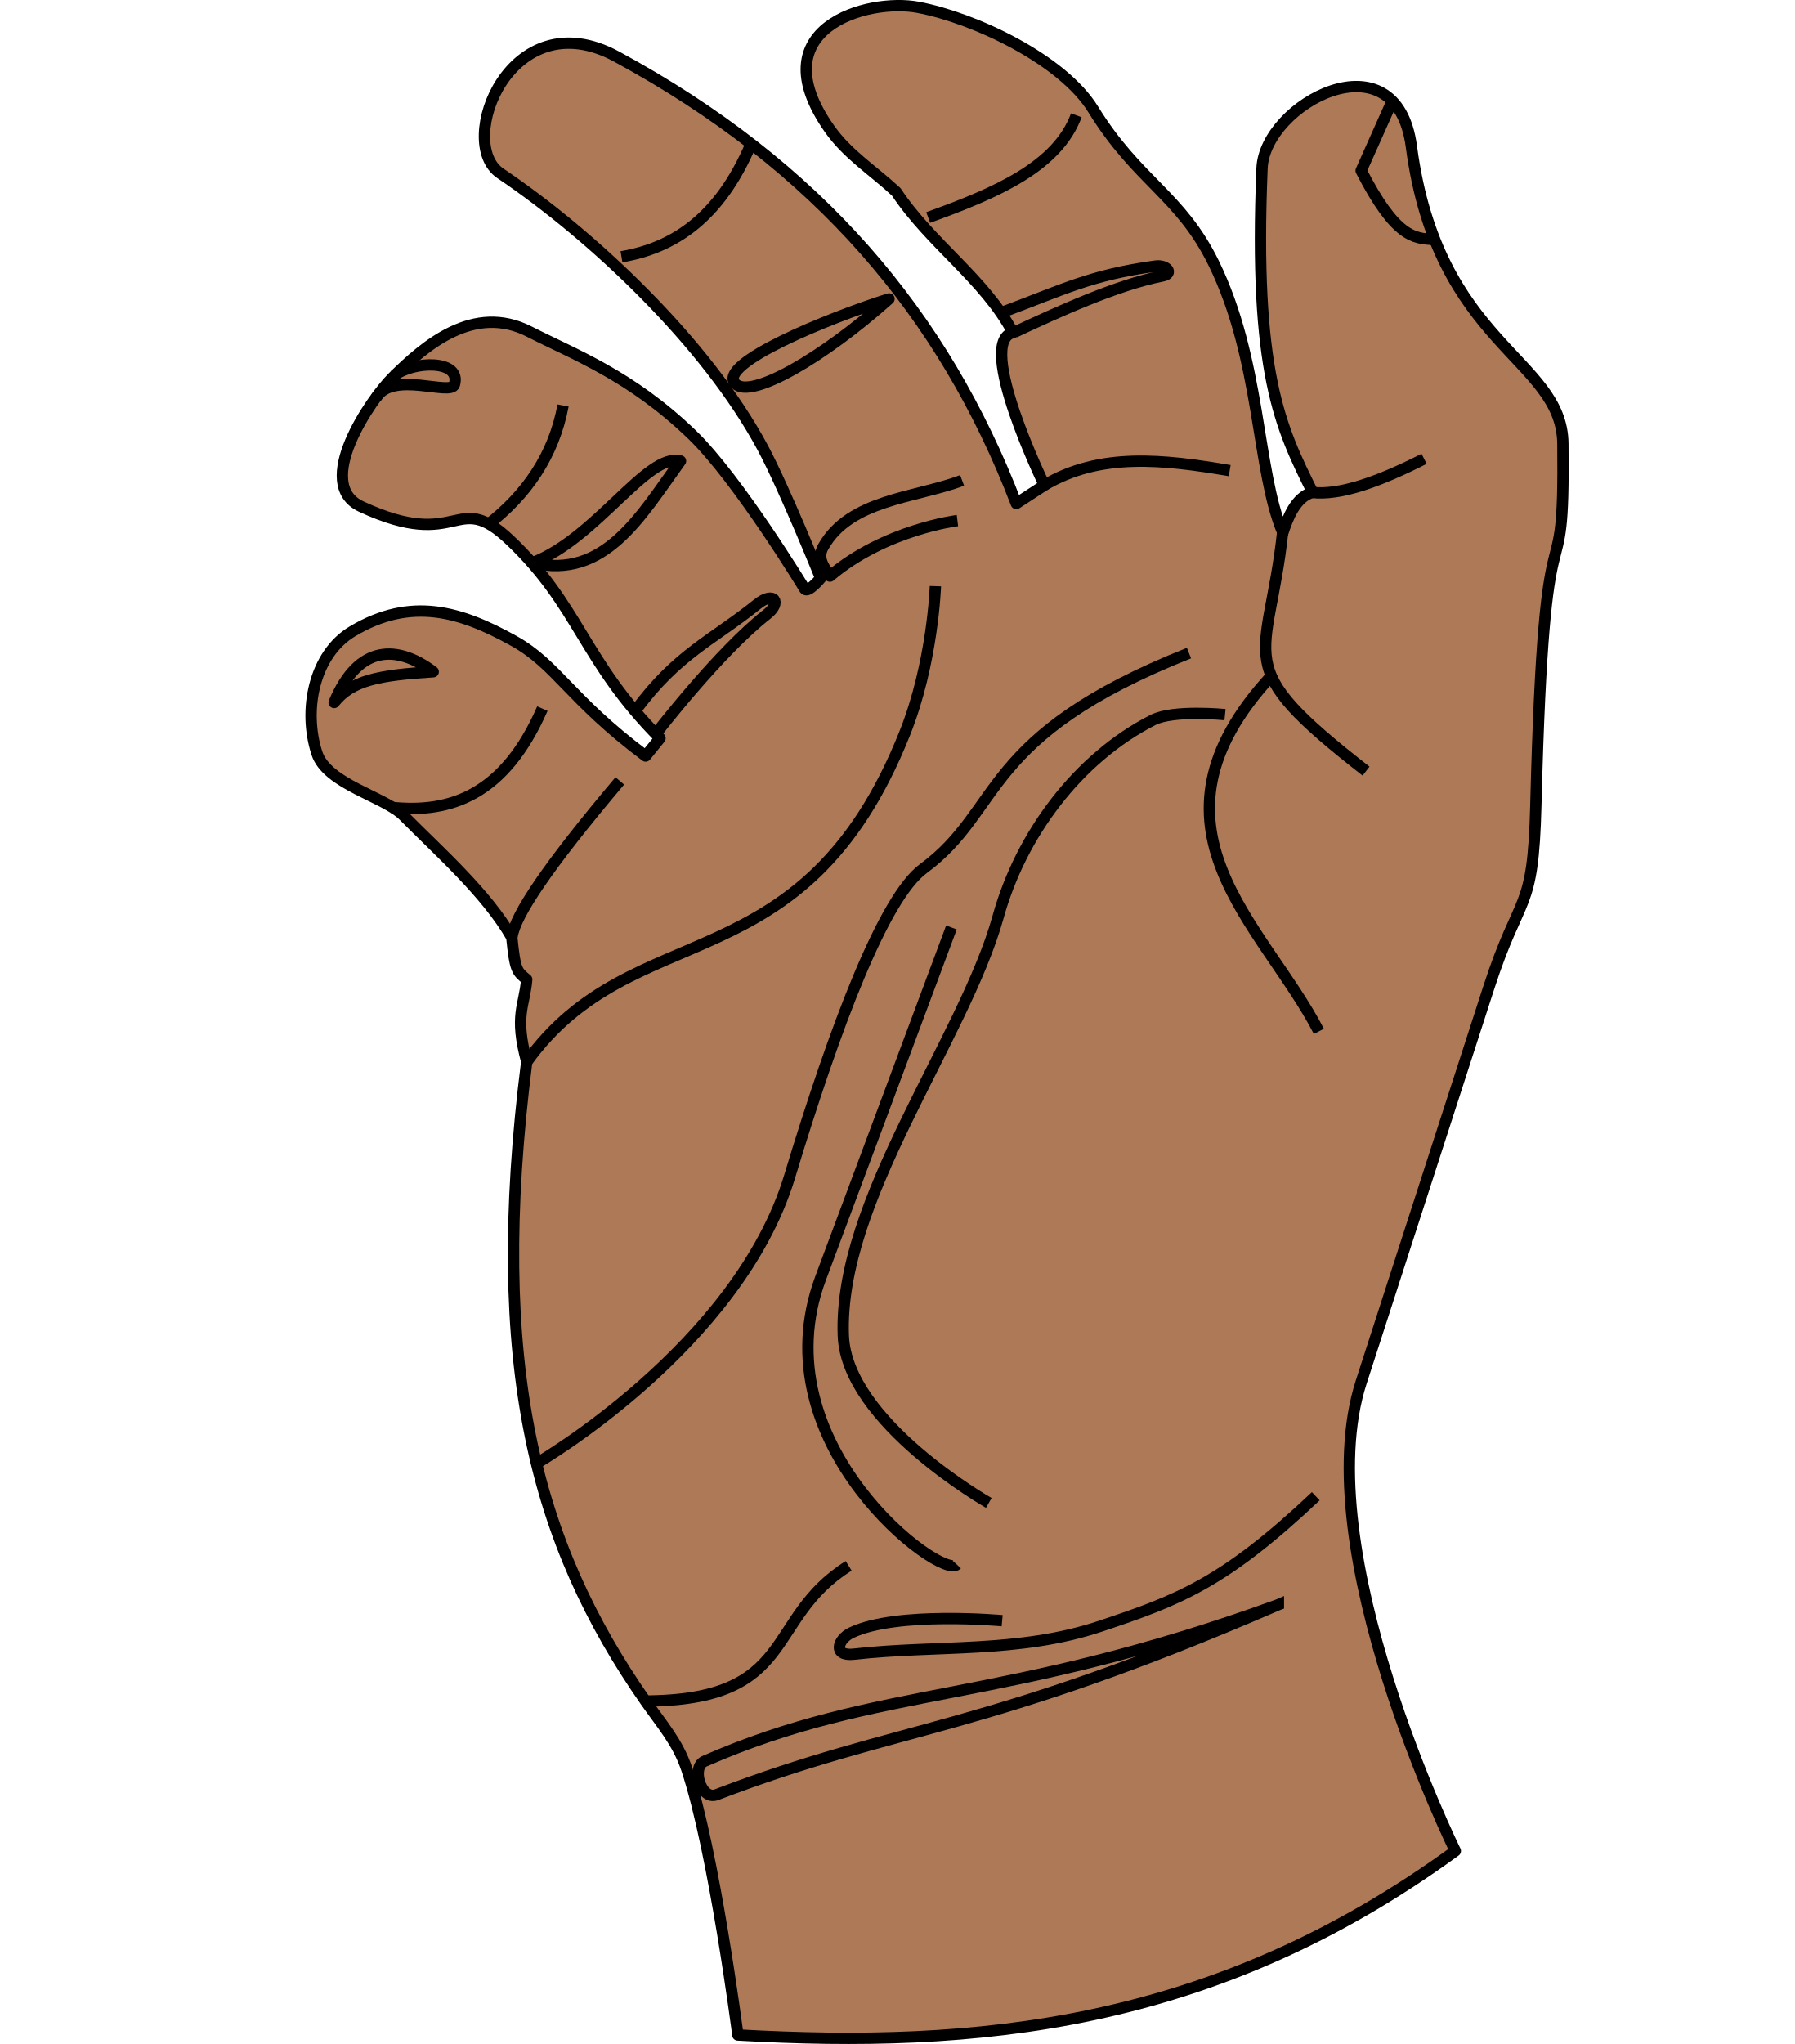
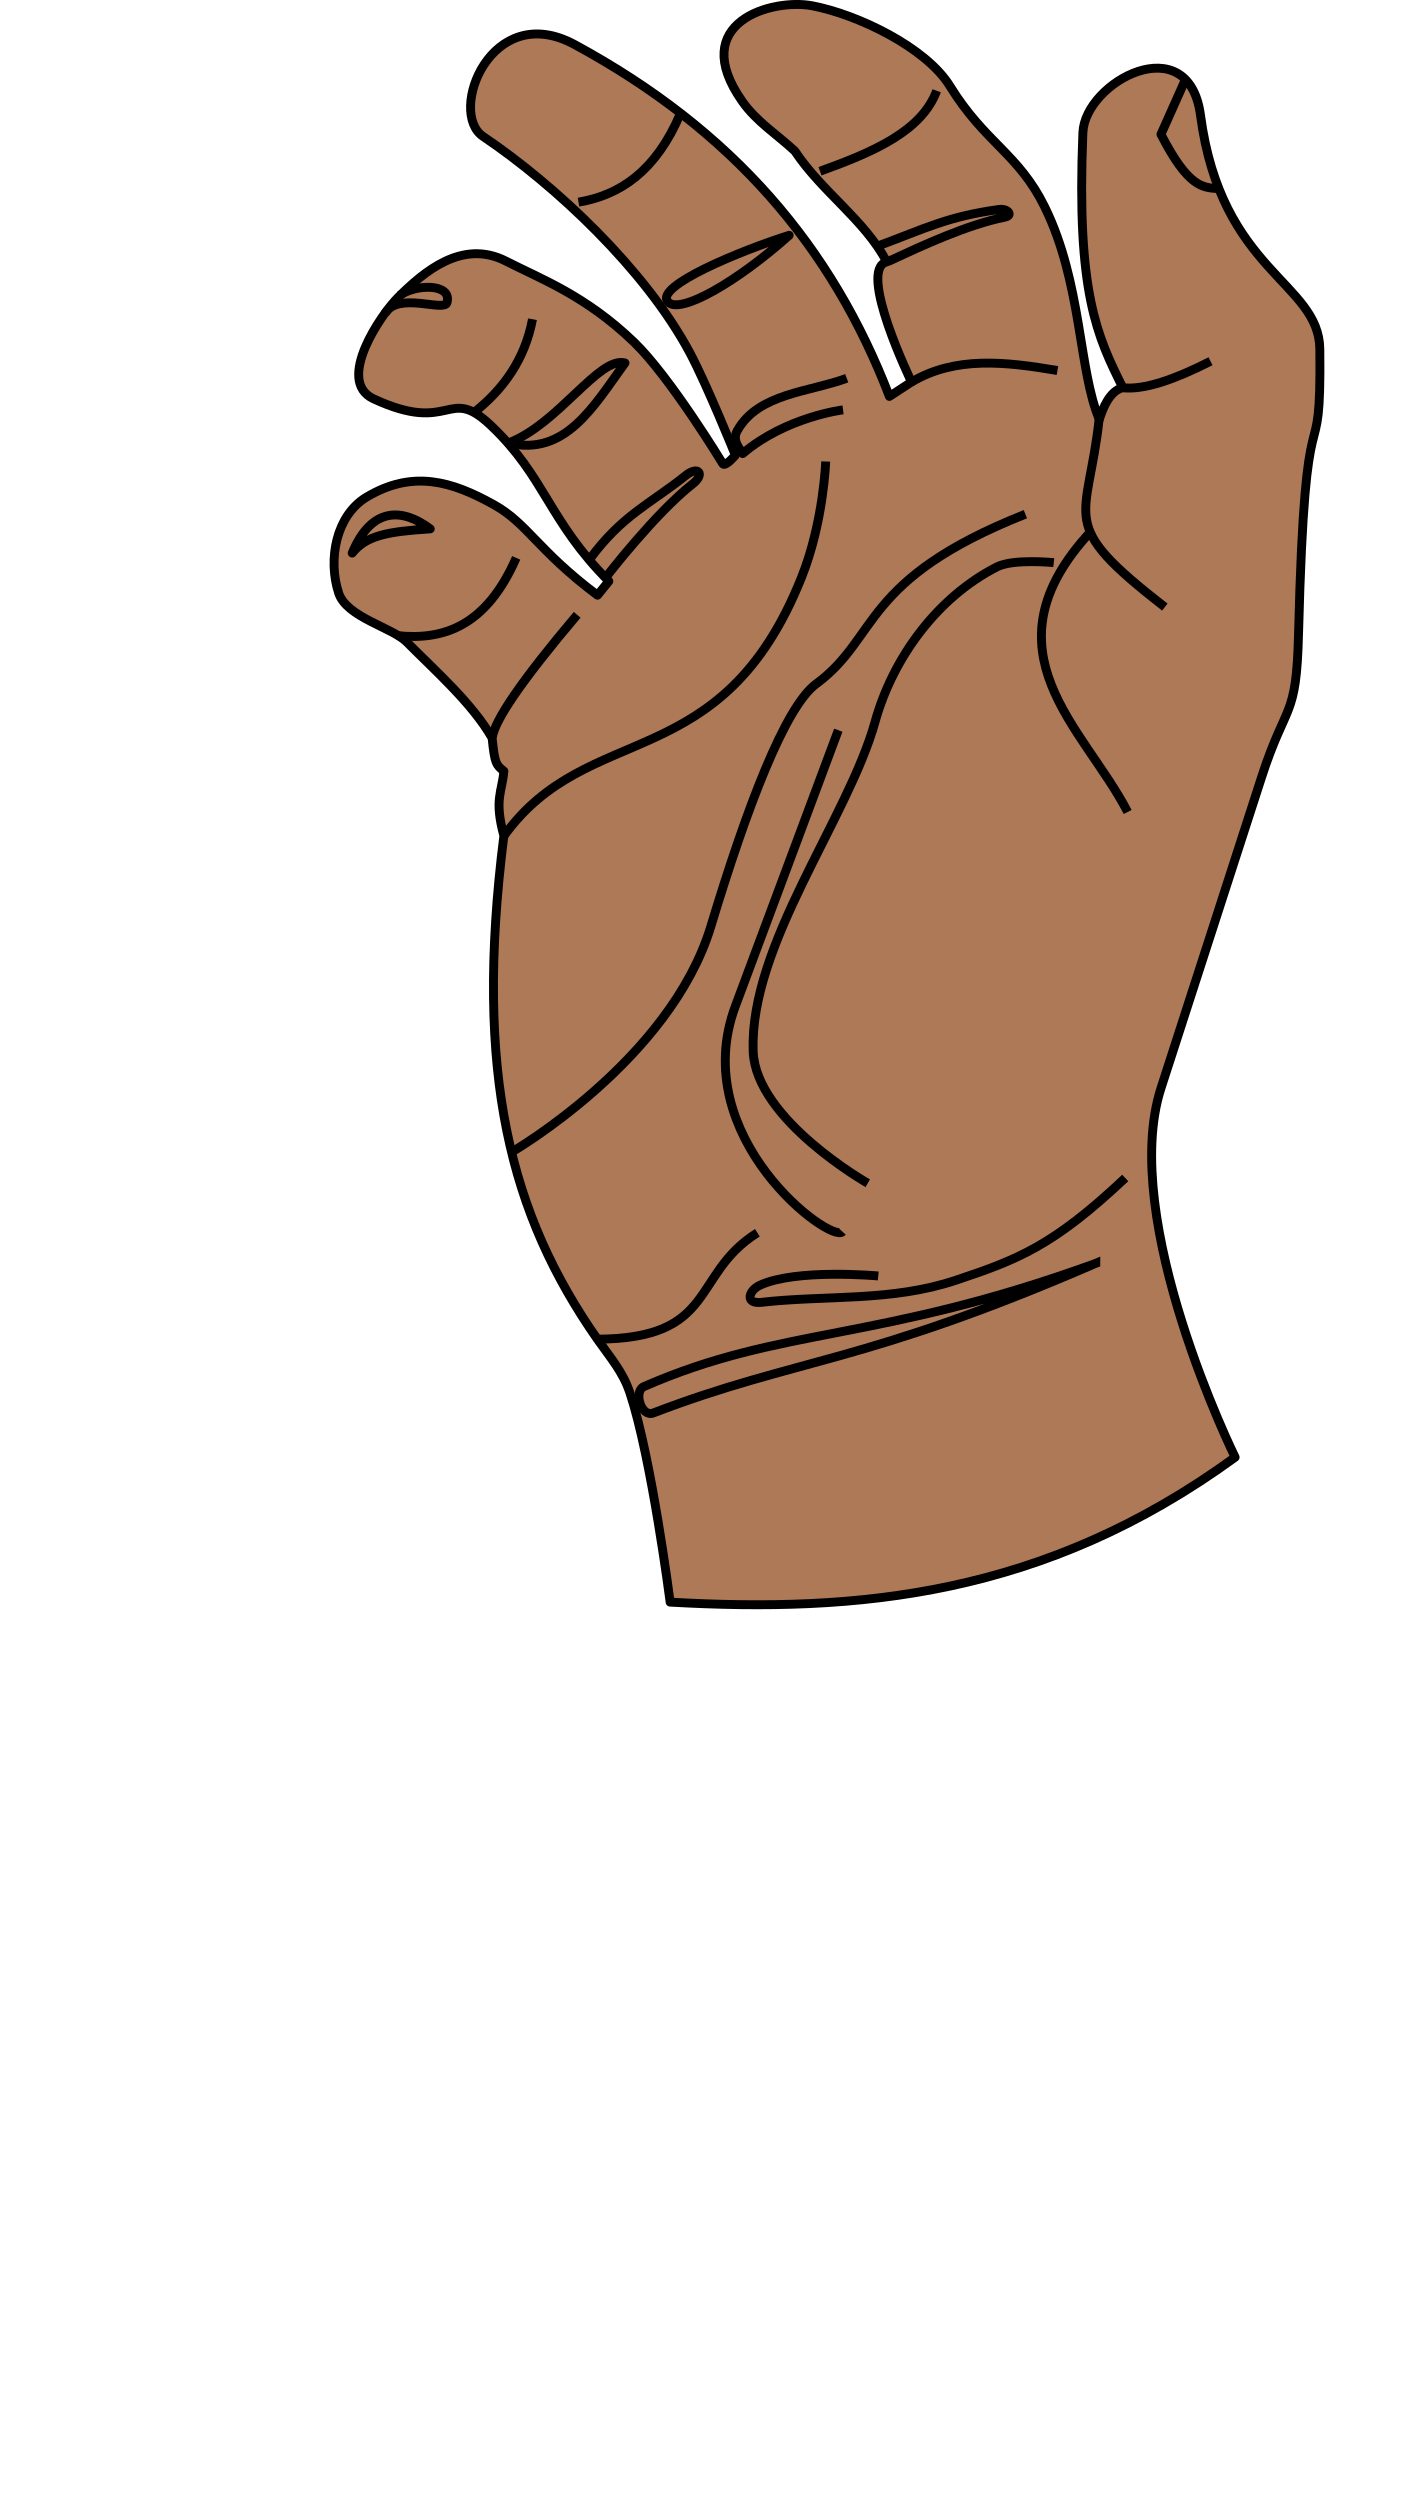
- <svg xmlns="http://www.w3.org/2000/svg" id="svg2" version="1.1" width="158.679" height="180.654">
+ <svg xmlns="http://www.w3.org/2000/svg" id="svg2" version="1.1" width="158.679" height="280.654">
  <defs id="defs6" />
-   <g id="layer2" transform="translate(-3384.027,-2972.469)" style="display:inline">
+   <g id="layer2" transform="translate(-3374.027,-2972.469)" style="display:inline">
    <path style="fill:#ad7957;fill-opacity:1;stroke:#000000;stroke-width:1px;stroke-linecap:butt;stroke-linejoin:round;stroke-opacity:1" d="m 3449.253,3152.326 c 20.9,1.181 41.909,-0.585 63.431,-16.265 0,0 -13.116,-26.613 -8.316,-41.452 l 11.267,-34.834 c 2.805,-8.671 3.922,-6.424 4.167,-16.139 0.77,-30.475 2.569,-16.269 2.391,-31.956 -0.086,-7.567 -11.051,-8.649 -13.393,-26.255 -1.335,-10.04 -12.972,-3.762 -13.205,1.922 -0.743,18.07 1.618,22.88 4.472,28.627 -1.516,0.448 -2.193,2.264 -2.63,3.576 -2.34,-5.509 -1.934,-15.282 -6.113,-23.82 -2.945,-6.019 -6.709,-7.199 -10.654,-13.594 -2.703,-4.382 -10.437,-8.07 -15.488,-9.022 -4.456,-0.841 -14.092,1.837 -7.82,10.747 1.589,2.257 3.824,3.647 5.892,5.562 3.04,4.585 7.8,7.69 10.328,12.446 -3.364,0.802 2.774,13.484 2.774,13.484 l -2.484,1.619 c -6.411,-16.721 -17.524,-29.853 -35.336,-39.502 -9.376,-5.079 -14.288,7.612 -10.274,10.319 8.161,5.504 18.229,14.976 23.195,24.254 1.93,3.607 5.123,11.528 5.123,11.528 0,0 -1.126,1.347 -1.411,0.957 0,0 -5.911,-9.749 -9.971,-13.656 -5.441,-5.237 -10.401,-7.06 -14.378,-9.092 -4.914,-2.512 -9.231,1.229 -12.053,4.018 -1.971,1.947 -7.104,9.446 -2.804,11.443 8.834,4.104 8.265,-1.651 13.157,2.979 6.123,5.795 6.468,10.684 13.256,17.497 l -1.272,1.571 c -6.763,-5.067 -7.827,-8.042 -11.649,-10.171 -4.734,-2.637 -9.102,-3.924 -14.262,-0.853 -3.424,2.038 -4.39,6.99 -3.147,10.782 0.9,2.744 6.009,3.846 7.663,5.519 3.179,3.214 7.307,6.831 9.563,10.751 0.299,2.952 0.457,3.01 1.321,3.723 -0.214,2.411 -1.107,3.17 0,7.266 -3.395,26.817 0.754,42.564 10.506,56.516 1.438,2.057 2.848,3.63 3.643,6.011 2.424,7.26 4.516,23.492 4.516,23.492 z" id="path3007" />
    <path style="fill:none;stroke:#000000;stroke-width:1px;stroke-linecap:butt;stroke-linejoin:round;stroke-opacity:1;display:inline" d="m 3507.131,2981.339 -2.773,6.21 c 3.052,5.958 4.699,5.972 6.371,6.092" id="path3894" />
    <path style="fill:none;stroke:#000000;stroke-width:1px;stroke-linecap:butt;stroke-linejoin:round;stroke-opacity:1;display:inline" d="m 3418.901,3005.647 c 1.67,-1.278 5.931,-1.431 5.302,0.807 -0.329,1.048 -5.474,-1.26 -6.924,1.171" id="path3896" />
    <path style="fill:none;stroke:#000000;stroke-width:1px;stroke-linecap:butt;stroke-linejoin:round;stroke-opacity:1;display:inline" d="m 3422.326,3031.84 c -3.083,-2.317 -6.575,-2.543 -8.76,2.718 1.558,-1.961 3.941,-2.412 8.76,-2.718 z" id="path4666" />
    <path style="fill:none;stroke:#000000;stroke-width:1px;stroke-linecap:butt;stroke-linejoin:round;stroke-opacity:1" d="m 3438.969,2995.163 c 4.647,-0.786 8.668,-3.453 11.429,-9.912" id="path4671" />
    <path style="fill:none;stroke:#000000;stroke-width:1px;stroke-linecap:butt;stroke-linejoin:round;stroke-opacity:1" d="m 3462.62,2998.885 c -5.78,5.176 -12.252,8.934 -13.598,7.486 -1.642,-1.765 8.3,-5.811 13.598,-7.486 z" id="path4673" />
    <path style="fill:none;stroke:#000000;stroke-width:1px;stroke-linecap:butt;stroke-linejoin:round;stroke-opacity:1" d="m 3466.082,2991.692 c 6.085,-2.189 11.421,-4.524 13.098,-9.033" id="path4675" />
    <path style="fill:none;stroke:#000000;stroke-width:1px;stroke-linecap:butt;stroke-linejoin:round;stroke-opacity:1" d="m 3476.323,3015.373 c 4.958,-2.954 10.578,-2.297 16.414,-1.307" id="path4679" />
    <path style="fill:none;stroke:#000000;stroke-width:1px;stroke-linecap:butt;stroke-linejoin:round;stroke-opacity:1;display:inline" d="m 3473.701,3001.837 c 3.894,-1.816 8.966,-4.158 13.132,-4.989 0.963,-0.192 0.355,-1.003 -0.654,-0.864 -5.791,0.796 -8.242,2.118 -13.632,4.114" id="path4677" />
    <path style="fill:none;stroke:#000000;stroke-width:1px;stroke-linecap:butt;stroke-linejoin:round;stroke-opacity:1;display:inline" d="m 3499.994,3015.99 c 2.454,0.296 5.92,-0.929 9.928,-2.969" id="path4683" />
    <path style="fill:none;stroke:#000000;stroke-width:1px;stroke-linecap:butt;stroke-linejoin:round;stroke-opacity:1" d="m 3497.429,3019.419 c -1.267,11.841 -4.956,11.612 7.362,21.203" id="path4687" />
    <path style="fill:none;stroke:#000000;stroke-width:1px;stroke-linecap:butt;stroke-linejoin:round;stroke-opacity:1" d="m 3496.449,3032.174 c -12.387,13.395 -0.701,21.992 4.171,31.449" id="path4689" />
    <path style="fill:none;stroke:#000000;stroke-width:1px;stroke-linecap:butt;stroke-linejoin:round;stroke-opacity:1" d="m 3469.082,3014.932 c -4.143,1.552 -9.907,1.668 -12.27,5.855 -0.532,0.942 -0.075,1.632 0.59,2.602 4.852,-4.126 11.267,-4.909 11.267,-4.909" id="path4691" />
    <path style="fill:none;stroke:#000000;stroke-width:1px;stroke-linecap:butt;stroke-linejoin:round;stroke-opacity:1;display:inline" d="m 3427.081,3018.894 c 3.511,-2.706 5.887,-6.147 6.725,-10.587" id="path4693" />
    <path style="fill:none;stroke:#000000;stroke-width:1px;stroke-linecap:butt;stroke-linejoin:round;stroke-opacity:1;display:inline" d="m 3431.092,3022.206 c 5.626,-2.12 10.19,-9.785 13.096,-8.99 -3.523,4.864 -6.694,10.506 -13.096,8.99 z" id="path4695" />
    <path style="fill:none;stroke:#000000;stroke-width:1px;stroke-linecap:butt;stroke-linejoin:miter;stroke-opacity:1" d="m 3442.035,3037.288 c 0,0 5.55,-7.215 9.792,-10.527 1.345,-1.05 0.638,-2.09 -0.855,-0.887 -3.886,3.129 -7.115,4.407 -10.766,9.404" id="path4702" />
    <path style="fill:none;stroke:#000000;stroke-width:1px;stroke-linecap:butt;stroke-linejoin:miter;stroke-opacity:1" d="m 3418.615,3043.823 c 5.285,0.56 10.033,-1.122 13.361,-8.724" id="path4704" />
    <path style="fill:none;stroke:#000000;stroke-width:1px;stroke-linecap:butt;stroke-linejoin:miter;stroke-opacity:1" d="m 3429.293,3055.267 c 0.262,-1.897 3.133,-6.208 9.527,-13.78" id="path4706" />
    <path style="fill:none;stroke:#000000;stroke-width:1px;stroke-linecap:butt;stroke-linejoin:miter;stroke-opacity:1" d="m 3430.59,3066.327 c 9.493,-13.209 24.436,-6.54 33.418,-29.039 2.493,-6.244 2.713,-13.011 2.713,-13.011" id="path4708" />
    <path style="fill:none;stroke:#000000;stroke-width:1px;stroke-linecap:butt;stroke-linejoin:miter;stroke-opacity:1" d="m 3431.45,3101.813 c 0,0 17.823,-10.285 22.386,-25.367 4.041,-13.355 8.322,-24.632 11.824,-27.211 7.108,-5.234 4.977,-11.7 23.478,-19.044" id="path4710" />
    <path style="fill:none;stroke:#000000;stroke-width:1px;stroke-linecap:butt;stroke-linejoin:miter;stroke-opacity:1" d="m 3440.884,3122.809 c 13.75,0 10.653,-7.247 18.169,-11.947" id="path4712" />
    <path style="fill:none;stroke:#000000;stroke-width:1px;stroke-linecap:butt;stroke-linejoin:miter;stroke-opacity:1" d="m 3500.347,3104.711 c -8.14,7.682 -12.141,9.18 -18.995,11.474 -7.281,2.437 -14.551,1.656 -21.826,2.484 -1.909,0.217 -1.46,-1.308 -0.236,-1.893 4.024,-1.923 13.332,-1.065 13.332,-1.065" id="path4714" />
    <path style="fill:none;stroke:#000000;stroke-width:1px;stroke-linecap:butt;stroke-linejoin:miter;stroke-opacity:1" d="m 3497.043,3114.292 c -26.182,11.348 -33.377,10.572 -49.67,16.797 -1.384,0.529 -2.251,-2.436 -1.062,-2.957 15.562,-6.816 26.152,-4.909 50.732,-13.839 z" id="path4716" />
    <path style="fill:none;stroke:#000000;stroke-width:1px;stroke-linecap:butt;stroke-linejoin:miter;stroke-opacity:1" d="m 3468.61,3110.744 c -1.284,1.404 -17.517,-10.617 -12.034,-25.313 l 11.562,-30.991" id="path4718" />
    <path style="fill:none;stroke:#000000;stroke-width:1px;stroke-linecap:butt;stroke-linejoin:miter;stroke-opacity:1" d="m 3471.441,3105.302 c 0,0 -12.566,-7.126 -12.86,-14.786 -0.458,-11.92 10.667,-26.163 13.686,-37.024 2.007,-7.219 7.021,-13.996 13.686,-17.388 1.825,-0.929 6.371,-0.473 6.371,-0.473" id="path4720" />
  </g>
</svg>
